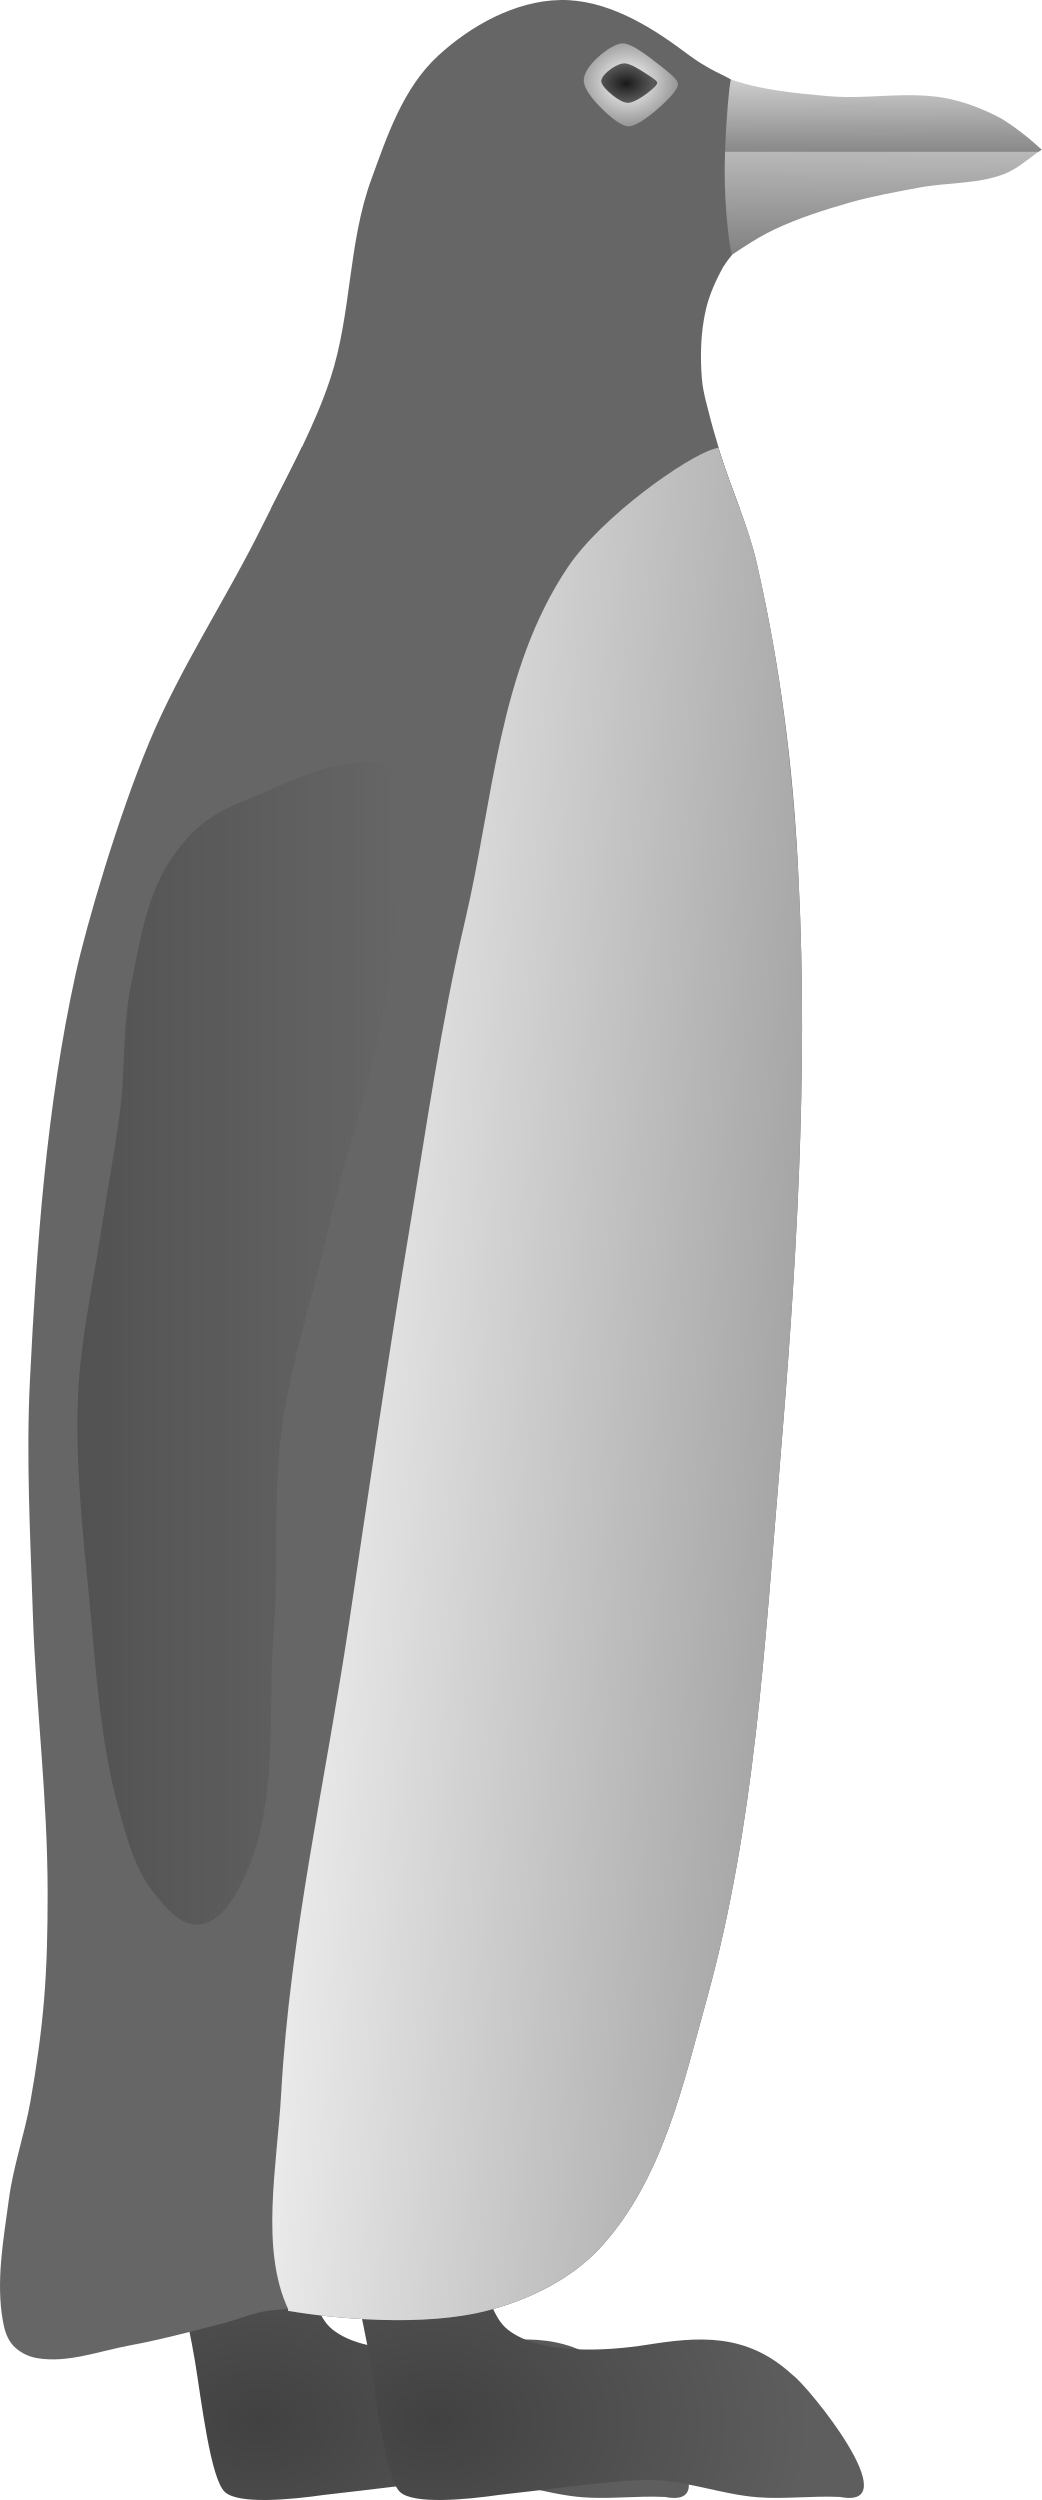
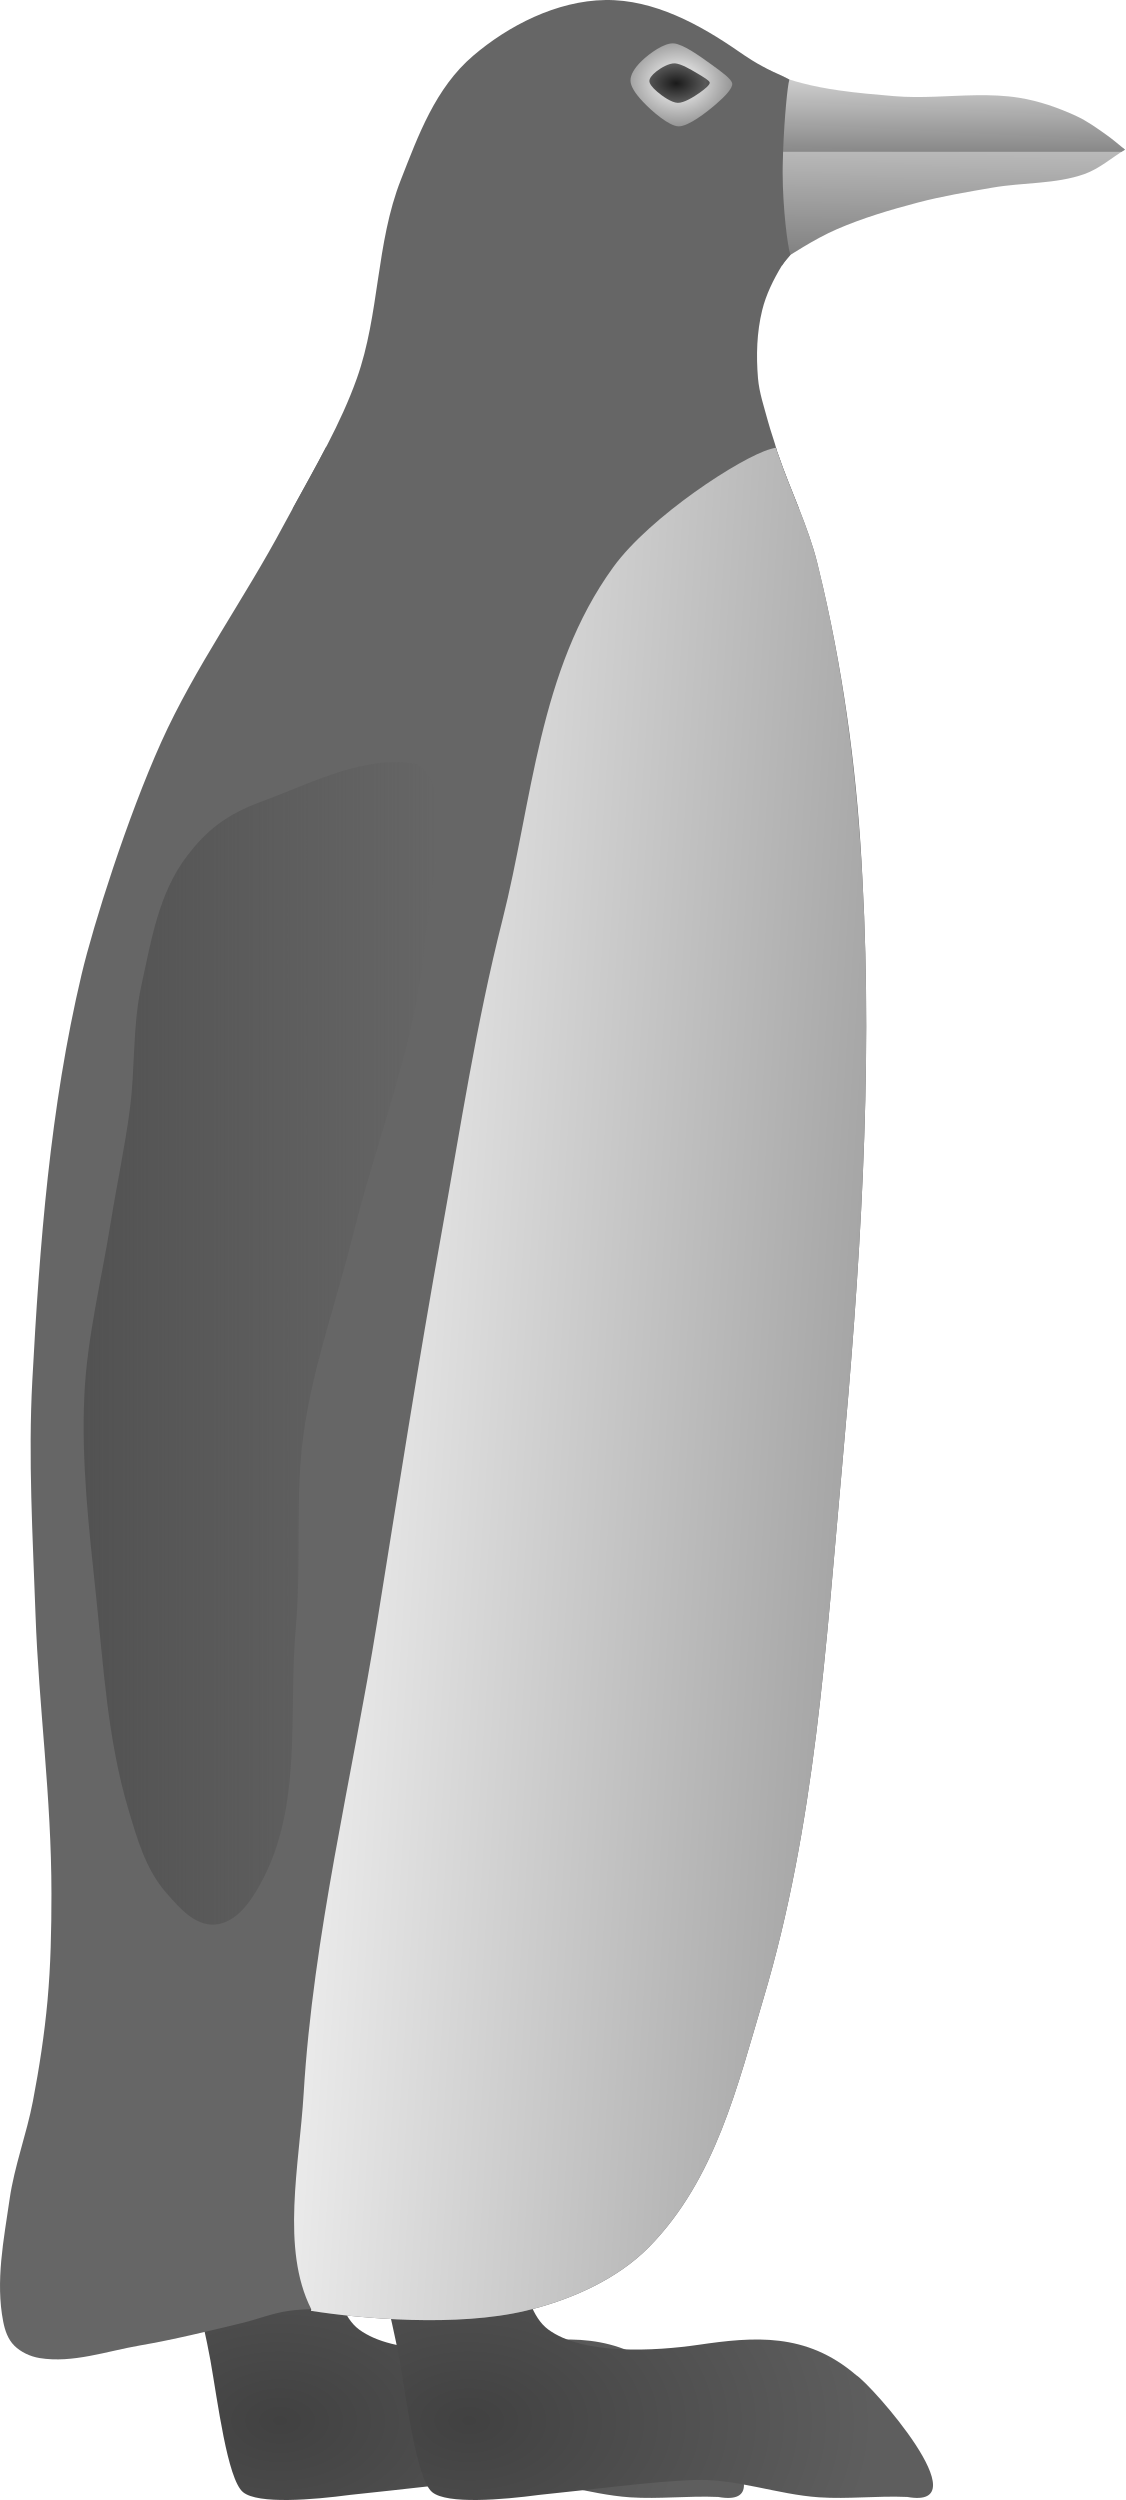
- <svg xmlns="http://www.w3.org/2000/svg" xmlns:xlink="http://www.w3.org/1999/xlink" version="1.2" viewBox="0 0 1889.783 4535.444" width="1889.783" height="4535.444" id="svg33">
+ <svg xmlns="http://www.w3.org/2000/svg" xmlns:xlink="http://www.w3.org/1999/xlink" version="1.2" viewBox="0 0 1700.805 3779.536" width="1700.805" height="3779.536" id="svg33">
  <defs id="defs11">
    <linearGradient id="linearGradient1104">
      <stop style="stop-color:#525252;stop-opacity:1;" offset="0" id="stop1100" />
      <stop style="stop-color:#525252;stop-opacity:0;" offset="1" id="stop1102" />
    </linearGradient>
    <radialGradient r="28.391" fy="414.263" fx="957.882" cy="414.263" cx="957.882" gradientTransform="matrix(2.455539,0.01583465,-0.005867,1.688055,-2252.757,-411.2994)" gradientUnits="userSpaceOnUse" id="radialGradient1100" xlink:href="#linearGradient1195" />
    <linearGradient id="linearGradient1195">
      <stop style="stop-color:#414141;stop-opacity:1;" offset="0" id="stop1191" />
      <stop style="stop-color:#5e5e5e;stop-opacity:1" offset="1" id="stop1193" />
    </linearGradient>
    <linearGradient y2="74.009" x2="500.797" y1="126.852" x1="500.491" gradientTransform="matrix(0.2925267,0,0,0.2666191,2000.733,161.5768)" gradientUnits="userSpaceOnUse" id="linearGradient1618" xlink:href="#linearGradient1411" />
    <linearGradient id="linearGradient1411">
      <stop style="stop-color:#737373;stop-opacity:1" offset="0" id="stop1407" />
      <stop style="stop-color:#bfbfbf;stop-opacity:1" offset="1" id="stop1409" />
    </linearGradient>
    <linearGradient y2="80.053" x2="505.154" y1="50.551" x1="505.07" gradientTransform="matrix(0.5628786,0,0,0.4828743,27.9578,-142.5808)" gradientUnits="userSpaceOnUse" id="linearGradient1616" xlink:href="#linearGradient1403" />
    <linearGradient id="linearGradient1403">
      <stop style="stop-color:#cccccc;stop-opacity:1" offset="0" id="stop1399" />
      <stop style="stop-color:#808080;stop-opacity:1" offset="1" id="stop1401" />
    </linearGradient>
    <radialGradient xlink:href="#linearGradient1195" id="radialGradient1620" gradientUnits="userSpaceOnUse" gradientTransform="matrix(2.455076,0.01583455,-0.00586588,1.68805,-2219.8,-411.2972)" cx="957.882" cy="414.263" fx="957.882" fy="414.263" r="28.391" />
    <filter style="color-interpolation-filters:sRGB" id="filter975-3-5-5-8-3-3" x="-1.3025163e-05" width="1" y="-8.9519112e-06" height="1">
      <feGaussianBlur stdDeviation="0.001" id="feGaussianBlur977-6-7-8-6-0-2" />
    </filter>
    <linearGradient y2="267.964" x2="2781.636" y1="253.283" x1="2528.007" gradientUnits="userSpaceOnUse" id="linearGradient1614" xlink:href="#linearGradient1211" />
    <linearGradient id="linearGradient1211">
      <stop style="stop-color:#fafafa;stop-opacity:1" offset="0" id="stop1207" />
      <stop style="stop-color:#8c8c8c;stop-opacity:1" offset="1" id="stop1209" />
    </linearGradient>
    <filter height="1" y="-3.1933694e-06" width="1" x="-1.194304e-05" id="filter975-3-5-5" style="color-interpolation-filters:sRGB">
      <feGaussianBlur id="feGaussianBlur977-6-7-8" stdDeviation="0.001" />
    </filter>
    <radialGradient r="4.934" fy="148.413" fx="431.379" cy="148.413" cx="431.379" gradientTransform="matrix(0.9360363,0,0,0.9372107,1335.049,-6.049578)" gradientUnits="userSpaceOnUse" id="radialGradient1610" xlink:href="#linearGradient1358" />
    <linearGradient id="linearGradient1358">
      <stop style="stop-color:#ffffff;stop-opacity:1" offset="0" id="stop1354" />
      <stop style="stop-color:#949494;stop-opacity:1" offset="1" id="stop1356" />
    </linearGradient>
    <radialGradient spreadMethod="reflect" r="2.615" fy="150.466" fx="431.219" cy="150.466" cx="431.219" gradientTransform="matrix(0.9360363,0,0,0.7405205,1335.049,21.75035)" gradientUnits="userSpaceOnUse" id="radialGradient1612" xlink:href="#linearGradient1312" />
    <linearGradient id="linearGradient1312">
      <stop style="stop-color:#1a1a1a;stop-opacity:1" offset="0" id="stop1308" />
      <stop style="stop-color:#595959;stop-opacity:1" offset="1" id="stop1310" />
    </linearGradient>
    <linearGradient xlink:href="#linearGradient1104" id="linearGradient1106" x1="63.127" y1="110.257" x2="124.127" y2="110.257" gradientUnits="userSpaceOnUse" />
  </defs>
  <style id="style13" />
-   <path d="m 119.015,158.541 c 1.148,11.186 1.783,22.542 4.955,33.402 1.312,4.491 2.618,9.251 5.76,12.923 1.864,2.178 4.31,5.128 7.343,4.909 3.337,-0.24 5.585,-3.758 7.035,-6.49 6.382,-12.019 4.148,-26.425 5.304,-39.72 0.889,-10.224 -0.19,-20.573 1.249,-30.745 1.467,-10.366 5.024,-20.401 7.494,-30.61 3.671,-15.178 9.656,-30.037 10.886,-45.558 1.582,-12.28 4.297,-24.25 -1.187,-27.659 -7.723,-1.562 -15.897,2.869 -23.377,5.717 -5.849,2.135 -8.762,4.773 -11.547,8.487 -4.384,5.847 -5.511,13.294 -7.009,20.231 -1.363,6.314 -0.933,12.845 -1.75,19.236 -0.755,5.912 -1.987,11.767 -2.911,17.66 -1.413,9.012 -3.615,17.967 -4.028,27.062 -0.472,10.39 0.719,20.8 1.782,31.154 z" style="display:inline;mix-blend-mode:normal;fill:#525252;fill-opacity:1;stroke:none;stroke-width:1.536;stroke-linecap:butt;stroke-linejoin:miter;stroke-miterlimit:4;stroke-dasharray:none;stroke-opacity:1;image-rendering:optimizeQuality" id="Flipper_Back" transform="matrix(9.772092,0,0,10.1309,-476.4204,1320.129)" />
-   <path style="display:inline;mix-blend-mode:normal;fill:url(#radialGradient1100);fill-opacity:1;stroke:none;stroke-width:4.104;stroke-linecap:butt;stroke-linejoin:miter;stroke-miterlimit:4;stroke-dasharray:none;stroke-opacity:1;image-rendering:optimizeQuality" d="m 84.92,292.346 c 1.24,7.271 2.914,21.29 5.605,23.622 2.558,2.219 12.136,1.362 18.377,0.499 9.294,-0.969 19.316,-2.406 26.683,-2.675 7.265,-0.265 14.266,2.601 21.465,3.105 5.047,0.353 9.914,-0.303 15.171,-0.064 12.836,2.377 -6.123,-20.077 -8.812,-21.827 -8.597,-7.693 -17.594,-6.86 -27.101,-5.418 -7.387,1.121 -19.816,1.892 -25.829,-2.742 -2.769,-2.134 -3.833,-6.682 -4.867,-10.781 -3.707,-14.702 6.335,-34.033 2.326,-46.525 -3.494,-9.282 -7.844,-8.394 -13.521,-7.457 -8.386,1.384 -13.049,5.052 -15.991,11.408 -4.107,8.874 0,20.147 1.02,30.111 1.08,9.728 4.137,20.911 5.473,28.745 z" id="Foot_Back" transform="matrix(9.772092,0,0,10.1309,-476.4204,1320.129)" />
-   <path id="Beak_Lower" style="display:inline;mix-blend-mode:normal;fill:url(#linearGradient1618);fill-opacity:1;stroke:none;stroke-width:0.987;stroke-linecap:butt;stroke-linejoin:miter;stroke-miterlimit:4;stroke-dasharray:none;stroke-opacity:1;image-rendering:optimizeQuality" d="m 2125.003,182.083 c -0.317,2.099 0.436,5.086 1.81,7.268 1.501,2.383 3.742,4.244 6.136,4.335 0.168,-0.326 0.519,-0.784 0.642,-0.948 0.041,-0.053 0.067,-0.091 0.089,-0.119 0,-0.002 0.01,-0.007 0.014,-0.01 0.334,-0.241 0.677,-0.488 1.028,-0.732 0.921,-0.642 1.898,-1.273 2.904,-1.779 2.207,-1.11 4.562,-1.919 6.924,-2.639 2.077,-0.633 4.217,-1.041 6.346,-1.469 2.593,-0.521 5.372,-0.334 7.822,-1.336 1.301,-0.532 2.353,-1.642 3.473,-2.416 l -0.16,-0.154 h -28.93 -0.059 v -5.3e-4 -5.4e-4 l -8.025,6e-5 z" transform="matrix(19.6957,0,0,18.3481,-40696.063,-3072.197)" />
-   <path id="Beak_Upper" style="display:inline;opacity:1;mix-blend-mode:normal;fill:url(#linearGradient1616);fill-opacity:1;stroke:none;stroke-width:1.843;stroke-linecap:butt;stroke-linejoin:miter;stroke-miterlimit:4;stroke-dasharray:none;stroke-opacity:1;image-rendering:optimizeQuality" d="m 267.188,-105.435 h 0.026 l 16.176,-9.6e-4 v 0 h 0.083 l 58.06,9.4e-4 0.6,-0.396 c -1.07,-0.916 -2.117,-1.853 -3.258,-2.693 -1.629,-1.198 -3.259,-2.433 -5.115,-3.324 -3.067,-1.473 -6.362,-2.685 -9.78,-3.261 -2.468,-0.416 -4.97,-0.5 -7.486,-0.461 -4.681,0.073 -9.41,0.573 -14.058,0.161 -3.171,-0.281 -6.371,-0.561 -9.524,-1.037 -2.145,-0.323 -4.267,-0.736 -6.343,-1.302 -0.687,-0.187 -1.37,-0.391 -2.046,-0.614 -0.02,-0.005 -0.034,-0.009 -0.05,-0.015 -0.149,-0.042 -0.264,-0.145 -0.39,-0.213 -1.267,-0.682 -2.154,-1.002 -3.188,-1.569 -3.423,0.675 -9.95,5.096 -13.713,14.723 z" transform="matrix(9.772092,0,0,10.1309,-1453.63,1343.591)" />
-   <path id="Foot_Front" d="m 117.436,292.346 c 1.23,7.271 2.915,21.29 5.604,23.622 2.559,2.219 12.134,1.362 18.374,0.499 9.292,-0.969 19.313,-2.406 26.678,-2.675 7.265,-0.265 14.265,2.601 21.462,3.105 5.047,0.353 9.913,-0.303 15.168,-0.065 12.835,2.377 -6.123,-20.077 -8.81,-21.827 -8.597,-7.693 -17.59,-6.86 -27.094,-5.418 -7.386,1.121 -19.814,1.892 -25.824,-2.742 -2.769,-2.134 -3.834,-6.682 -4.867,-10.781 -3.705,-14.702 6.334,-34.033 2.327,-46.525 -3.495,-9.282 -7.844,-8.394 -13.518,-7.457 -8.383,1.384 -13.047,5.052 -15.988,11.408 -4.106,8.874 -0.088,20.147 1.018,30.111 1.082,9.728 4.135,20.911 5.472,28.745 z" style="display:inline;mix-blend-mode:normal;fill:url(#radialGradient1620);fill-opacity:1;stroke:none;stroke-width:4.103;stroke-linecap:butt;stroke-linejoin:miter;stroke-miterlimit:4;stroke-dasharray:none;stroke-opacity:1;image-rendering:optimizeQuality" transform="matrix(9.772092,0,0,10.1309,-476.4204,1320.129)" />
-   <path id="Head_Base" style="display:inline;mix-blend-mode:normal;fill:#666666;fill-opacity:1;stroke:none;stroke-width:3.551;stroke-linecap:butt;stroke-linejoin:miter;stroke-miterlimit:4;stroke-dasharray:none;stroke-opacity:1;filter:url(#filter975-3-5-5-8-3-3);image-rendering:optimizeQuality" d="m 1153.939,17.828 c -15.899,0.265 -31.584,9.662 -42.928,20.805 -12.338,12.119 -17.858,29.915 -23.459,46.277 -8.174,23.88 -6.878,50.237 -14.332,74.352 -5.208,16.846 -13.252,32.661 -20.83,48.613 0,0 54.796,49.133 82.193,49.133 27.398,0 82.193,-49.133 82.193,-49.133 -2.3,-6.72 -4.737,-13.428 -6.746,-20.209 -0.289,-0.914 -0.534,-1.622 -0.679,-2.43 -0.105,-0.905 -1.846,-6.581 -2.619,-9.908 -1.247,-5.365 -2.858,-10.706 -3.256,-16.199 -0.612,-8.459 -0.399,-17.112 1.371,-25.406 1.244,-5.833 3.64,-11.424 6.412,-16.705 0.757,-1.443 2.731,-3.971 2.762,-4.037 0,0 -0.041,-0.164 -0.117,-0.412 -0.761,-2.49 -2.418,-16.821 -2.418,-30.373 0,-0.798 0.01,-1.593 0.018,-2.383 0.027,-1.745 0.068,-3.507 0.123,-5.258 0.398,-12.677 1.458,-24.836 2.004,-26.799 0.035,-0.147 0.048,-0.163 0.023,-0.205 -0.251,-0.156 -0.494,-0.304 -0.731,-0.445 -2.375,-1.424 -4.039,-2.092 -5.979,-3.275 -2.71,-1.653 -4.261,-2.539 -7.891,-5.336 -0.579,-0.446 -1.19,-0.926 -1.842,-1.445 -12.512,-9.974 -27.493,-19.484 -43.273,-19.221 z" transform="matrix(5.173345,0,0,4.854601,-4952.745,-86.51219)" />
-   <g id="Front_Eye" style="display:inline" transform="matrix(9.772092,0,0,10.1309,500.7884,1320.129)">
+   <path d="m 119.015,158.541 c 1.148,11.186 1.783,22.542 4.955,33.402 1.312,4.491 2.618,9.251 5.76,12.923 1.864,2.178 4.31,5.128 7.343,4.909 3.337,-0.24 5.585,-3.758 7.035,-6.49 6.382,-12.019 4.148,-26.425 5.304,-39.72 0.889,-10.224 -0.19,-20.573 1.249,-30.745 1.467,-10.366 5.024,-20.401 7.494,-30.61 3.671,-15.178 9.656,-30.037 10.886,-45.558 1.582,-12.28 4.297,-24.25 -1.187,-27.659 -7.723,-1.562 -15.897,2.869 -23.377,5.717 -5.849,2.135 -8.762,4.773 -11.547,8.487 -4.384,5.847 -5.511,13.294 -7.009,20.231 -1.363,6.314 -0.933,12.845 -1.75,19.236 -0.755,5.912 -1.987,11.767 -2.911,17.66 -1.413,9.012 -3.615,17.967 -4.028,27.062 -0.472,10.39 0.719,20.8 1.782,31.154 z" style="display:inline;mix-blend-mode:normal;fill:#525252;fill-opacity:1;stroke:none;stroke-width:1.536;stroke-linecap:butt;stroke-linejoin:miter;stroke-miterlimit:4;stroke-dasharray:none;stroke-opacity:1;image-rendering:optimizeQuality" id="Flipper_Back" transform="matrix(8.794889,0,0,8.44242,-428.7787,1100.108)" />
+   <path style="display:inline;mix-blend-mode:normal;fill:url(#radialGradient1100);fill-opacity:1;stroke:none;stroke-width:4.104;stroke-linecap:butt;stroke-linejoin:miter;stroke-miterlimit:4;stroke-dasharray:none;stroke-opacity:1;image-rendering:optimizeQuality" d="m 84.92,292.346 c 1.24,7.271 2.914,21.29 5.605,23.622 2.558,2.219 12.136,1.362 18.377,0.499 9.294,-0.969 19.316,-2.406 26.683,-2.675 7.265,-0.265 14.266,2.601 21.465,3.105 5.047,0.353 9.914,-0.303 15.171,-0.064 12.836,2.377 -6.123,-20.077 -8.812,-21.827 -8.597,-7.693 -17.594,-6.86 -27.101,-5.418 -7.387,1.121 -19.816,1.892 -25.829,-2.742 -2.769,-2.134 -3.833,-6.682 -4.867,-10.781 -3.707,-14.702 6.335,-34.033 2.326,-46.525 -3.494,-9.282 -7.844,-8.394 -13.521,-7.457 -8.386,1.384 -13.049,5.052 -15.991,11.408 -4.107,8.874 0,20.147 1.02,30.111 1.08,9.728 4.137,20.911 5.473,28.745 z" id="Foot_Back" transform="matrix(8.794889,0,0,8.44242,-428.7787,1100.108)" />
+   <path id="Beak_Lower" style="display:inline;mix-blend-mode:normal;fill:url(#linearGradient1618);fill-opacity:1;stroke:none;stroke-width:0.987;stroke-linecap:butt;stroke-linejoin:miter;stroke-miterlimit:4;stroke-dasharray:none;stroke-opacity:1;image-rendering:optimizeQuality" d="m 2125.003,182.083 c -0.317,2.099 0.436,5.086 1.81,7.268 1.501,2.383 3.742,4.244 6.136,4.335 0.168,-0.326 0.519,-0.784 0.642,-0.948 0.041,-0.053 0.067,-0.091 0.089,-0.119 0,-0.002 0.01,-0.007 0.014,-0.01 0.334,-0.241 0.677,-0.488 1.028,-0.732 0.921,-0.642 1.898,-1.273 2.904,-1.779 2.207,-1.11 4.562,-1.919 6.924,-2.639 2.077,-0.633 4.217,-1.041 6.346,-1.469 2.593,-0.521 5.372,-0.334 7.822,-1.336 1.301,-0.532 2.353,-1.642 3.473,-2.416 l -0.16,-0.154 h -28.93 -0.059 v -5.3e-4 -5.4e-4 l -8.025,6e-5 z" transform="matrix(17.72614,0,0,15.29008,-36626.482,-2560.164)" />
+   <path id="Beak_Upper" style="display:inline;opacity:1;mix-blend-mode:normal;fill:url(#linearGradient1616);fill-opacity:1;stroke:none;stroke-width:1.843;stroke-linecap:butt;stroke-linejoin:miter;stroke-miterlimit:4;stroke-dasharray:none;stroke-opacity:1;image-rendering:optimizeQuality" d="m 267.188,-105.435 h 0.026 l 16.176,-9.6e-4 v 0 h 0.083 l 58.06,9.4e-4 0.6,-0.396 c -1.07,-0.916 -2.117,-1.853 -3.258,-2.693 -1.629,-1.198 -3.259,-2.433 -5.115,-3.324 -3.067,-1.473 -6.362,-2.685 -9.78,-3.261 -2.468,-0.416 -4.97,-0.5 -7.486,-0.461 -4.681,0.073 -9.41,0.573 -14.058,0.161 -3.171,-0.281 -6.371,-0.561 -9.524,-1.037 -2.145,-0.323 -4.267,-0.736 -6.343,-1.302 -0.687,-0.187 -1.37,-0.391 -2.046,-0.614 -0.02,-0.005 -0.034,-0.009 -0.05,-0.015 -0.149,-0.042 -0.264,-0.145 -0.39,-0.213 -1.267,-0.682 -2.154,-1.002 -3.188,-1.569 -3.423,0.675 -9.95,5.096 -13.713,14.723 z" transform="matrix(8.794889,0,0,8.44242,-1308.268,1119.659)" />
+   <path id="Foot_Front" d="m 117.436,292.346 c 1.23,7.271 2.915,21.29 5.604,23.622 2.559,2.219 12.134,1.362 18.374,0.499 9.292,-0.969 19.313,-2.406 26.678,-2.675 7.265,-0.265 14.265,2.601 21.462,3.105 5.047,0.353 9.913,-0.303 15.168,-0.065 12.835,2.377 -6.123,-20.077 -8.81,-21.827 -8.597,-7.693 -17.59,-6.86 -27.094,-5.418 -7.386,1.121 -19.814,1.892 -25.824,-2.742 -2.769,-2.134 -3.834,-6.682 -4.867,-10.781 -3.705,-14.702 6.334,-34.033 2.327,-46.525 -3.495,-9.282 -7.844,-8.394 -13.518,-7.457 -8.383,1.384 -13.047,5.052 -15.988,11.408 -4.106,8.874 -0.088,20.147 1.018,30.111 1.082,9.728 4.135,20.911 5.472,28.745 z" style="display:inline;mix-blend-mode:normal;fill:url(#radialGradient1620);fill-opacity:1;stroke:none;stroke-width:4.103;stroke-linecap:butt;stroke-linejoin:miter;stroke-miterlimit:4;stroke-dasharray:none;stroke-opacity:1;image-rendering:optimizeQuality" transform="matrix(8.794889,0,0,8.44242,-428.7787,1100.108)" />
+   <path id="Head_Base" style="display:inline;mix-blend-mode:normal;fill:#666666;fill-opacity:1;stroke:none;stroke-width:3.551;stroke-linecap:butt;stroke-linejoin:miter;stroke-miterlimit:4;stroke-dasharray:none;stroke-opacity:1;filter:url(#filter975-3-5-5-8-3-3);image-rendering:optimizeQuality" d="m 1153.939,17.828 c -15.899,0.265 -31.584,9.662 -42.928,20.805 -12.338,12.119 -17.858,29.915 -23.459,46.277 -8.174,23.88 -6.878,50.237 -14.332,74.352 -5.208,16.846 -13.252,32.661 -20.83,48.613 0,0 54.796,49.133 82.193,49.133 27.398,0 82.193,-49.133 82.193,-49.133 -2.3,-6.72 -4.737,-13.428 -6.746,-20.209 -0.289,-0.914 -0.534,-1.622 -0.679,-2.43 -0.105,-0.905 -1.846,-6.581 -2.619,-9.908 -1.247,-5.365 -2.858,-10.706 -3.256,-16.199 -0.612,-8.459 -0.399,-17.112 1.371,-25.406 1.244,-5.833 3.64,-11.424 6.412,-16.705 0.757,-1.443 2.731,-3.971 2.762,-4.037 0,0 -0.041,-0.164 -0.117,-0.412 -0.761,-2.49 -2.418,-16.821 -2.418,-30.373 0,-0.798 0.01,-1.593 0.018,-2.383 0.027,-1.745 0.068,-3.507 0.123,-5.258 0.398,-12.677 1.458,-24.836 2.004,-26.799 0.035,-0.147 0.048,-0.163 0.023,-0.205 -0.251,-0.156 -0.494,-0.304 -0.731,-0.445 -2.375,-1.424 -4.039,-2.092 -5.979,-3.275 -2.71,-1.653 -4.261,-2.539 -7.891,-5.336 -0.579,-0.446 -1.19,-0.926 -1.842,-1.445 -12.512,-9.974 -27.493,-19.484 -43.273,-19.221 z" transform="matrix(4.656014,0,0,4.045501,-4457.474,-72.09349)" />
+   <g id="Front_Eye" style="display:inline" transform="matrix(8.794889,0,0,8.44242,450.7099,1100.108)">
    <path id="Eye_Base" d="m 1738.492,129.049 c -0.796,-0.09 -2.056,1.06 -2.675,1.804 -0.619,0.744 -0.94,1.451 -0.938,2.021 0,0.571 0.359,1.31 1.063,2.232 0.704,0.921 2.168,2.521 2.966,2.509 0.798,-0.011 2.259,-1.403 3.073,-2.274 0.814,-0.871 1.418,-1.684 1.367,-2.149 -0.051,-0.465 -0.876,-1.199 -1.773,-2.002 -0.898,-0.803 -2.288,-2.051 -3.083,-2.141 z" style="display:inline;fill:url(#radialGradient1610);fill-opacity:1;stroke:none;stroke-width:1.084;stroke-linecap:round;stroke-linejoin:round;stroke-miterlimit:4;stroke-dasharray:none;stroke-opacity:1;image-rendering:optimizeQuality" transform="matrix(2.065372,0,0,1.734839,-3526.043,-346.4167)" />
    <path style="display:inline;fill:url(#radialGradient1612);fill-opacity:1;stroke:none;stroke-width:0.656;stroke-linecap:butt;stroke-linejoin:round;stroke-miterlimit:4;stroke-dasharray:none;stroke-opacity:1" d="m 1738.593,131.114 c -0.508,-0.044 -1.209,0.481 -1.579,0.849 -0.37,0.368 -0.559,0.709 -0.562,0.97 -0,0.261 0.225,0.649 0.638,1.091 0.413,0.443 1.195,1.145 1.723,1.163 0.527,0.018 1.353,-0.628 1.835,-1.051 0.482,-0.423 0.857,-0.838 0.827,-1.046 -0.03,-0.209 -0.535,-0.578 -1.063,-0.967 -0.529,-0.389 -1.31,-0.965 -1.818,-1.009 z" id="Eye_Cornea" transform="matrix(2.065372,0,0,1.734839,-3526.043,-346.4167)" />
  </g>
-   <g id="Torso" style="display:inline" transform="matrix(9.772092,0,0,10.1309,-476.4174,1343.592)">
+   <g id="Torso" style="display:inline" transform="matrix(8.794889,0,0,8.44242,-428.776,1119.66)">
    <path id="Torso_Back" style="display:inline;opacity:1;mix-blend-mode:normal;fill:#666666;fill-opacity:1;stroke:none;stroke-width:3.551;stroke-linecap:butt;stroke-linejoin:miter;stroke-miterlimit:4;stroke-dasharray:none;stroke-opacity:1;filter:url(#filter975-3-5-5-8-3-3);image-rendering:optimizeQuality" d="M 1020.283,184.82 H 874.307 c -3.493,7.738 -7.229,15.383 -10.873,23.055 h -0.002 c -0.991,2.086 -2,4.17 -2.967,6.264 -12.606,27.308 -28.762,52.999 -39.717,81.023 -10.982,28.094 -22.023,68.171 -25.846,86.754 -10.254,49.853 -13.639,101.024 -16.01,151.875 -1.354,29.052 0.142,58.175 1.033,87.244 1.07,34.882 5.173,68.009 5.18,104.566 0,13.272 -0.23,26.566 -1.273,39.797 -0.996,12.621 -2.678,25.195 -4.754,37.684 -2.036,12.252 -6,24.163 -7.545,36.486 -1.903,15.186 -4.654,30.779 -2.086,45.867 0.541,3.181 1.488,6.554 3.615,8.98 2.065,2.356 5.105,4.042 8.184,4.619 10.772,2.018 21.79,-2.57 32.541,-4.699 11.168,-2.211 22.138,-5.341 33.113,-8.369 5.133,-1.416 10.044,-3.753 15.305,-4.58 2.402,-0.378 4.812,-0.562 7.24,-0.602 0.04,0.217 -0.187,0.579 0.014,0.615 16.143,2.918 47.338,6.114 69.754,-0.064 14.919,-4.112 29.837,-11.985 39.893,-23.748 21.682,-25.364 28.813,-60.638 37.205,-92.934 16.805,-64.669 20.255,-132.212 25.523,-198.82 5.764,-72.868 10.024,-146.17 6.621,-219.186 -0.01,-0.108 -0.011,-0.216 -0.016,-0.324 -1.472,-36.426 -5.579,-72.887 -12.713,-108.645 -0.63,-3.17 -1.277,-6.334 -1.959,-9.492 -1.477,-6.841 -3.646,-13.582 -5.949,-20.311 0,0 0,-0.002 0,-0.002 -2.3,-6.72 -4.736,-13.428 -6.746,-20.209 -0.289,-0.914 -0.535,-1.622 -0.68,-2.43 0,-0.038 -0.099,-0.362 -0.109,-0.416 z" transform="matrix(0.5294,0,0,0.4791874,-358.0385,-141.1626)" />
    <path id="Torso_Belly" style="display:inline;mix-blend-mode:normal;fill:url(#linearGradient1614);fill-opacity:1;stroke:none;stroke-width:2.832;stroke-linecap:butt;stroke-linejoin:miter;stroke-miterlimit:4;stroke-dasharray:none;stroke-opacity:1;filter:url(#filter975-3-5-5);image-rendering:optimizeQuality" d="m 2681.124,197.839 c -9.087,2.896 -37.645,24.071 -49.2,42.302 -23.43,36.968 -25.26,83.765 -34.725,126.421 -8.159,36.772 -13.099,74.18 -18.96,111.381 -7.332,46.54 -13.707,93.224 -20.268,139.877 -7.914,56.275 -20.053,112.177 -23.036,168.92 -1.351,25.689 -7.187,55.523 2.353,77.137 0.129,0.185 -0.192,0.626 0.024,0.665 15.578,2.796 45.682,5.859 67.314,-0.061 14.397,-3.94 28.791,-11.485 38.495,-22.757 20.923,-24.305 27.804,-58.108 35.903,-89.055 16.217,-61.97 19.547,-126.692 24.631,-190.521 5.562,-69.827 9.672,-140.07 6.388,-210.038 -1.788,-38.091 -6.072,-76.255 -14.172,-113.518 -2.849,-13.104 -8.369,-25.825 -12.25,-38.83 -0.279,-0.876 -0.515,-1.554 -0.656,-2.328 -0.028,-0.204 -1.01,0.122 -1.841,0.405 z" transform="matrix(0.5486034,0,0,0.5000569,-1289.725,-151.1277)" />
  </g>
-   <path id="Flipper_Front" style="display:inline;mix-blend-mode:normal;fill:url(#linearGradient1106);fill-opacity:1;stroke:none;stroke-width:1.75;stroke-linecap:butt;stroke-linejoin:miter;stroke-miterlimit:4;stroke-dasharray:none;stroke-opacity:1;image-rendering:optimizeQuality" d="m 65.26,155.444 c 1.296,12.855 2.01,25.9 5.598,38.394 1.481,5.155 2.937,10.62 6.506,14.855 2.098,2.489 4.847,5.892 8.295,5.643 3.804,-0.274 6.312,-4.338 7.947,-7.459 7.253,-13.848 4.686,-30.375 5.992,-45.655 1.004,-11.752 -0.216,-23.644 1.411,-35.339 1.657,-11.909 5.676,-23.45 8.465,-35.184 4.147,-17.446 10.909,-34.525 12.297,-52.366 1.787,-14.115 4.854,-27.873 -1.341,-31.792 -8.724,-1.795 -17.958,3.298 -26.407,6.572 -6.607,2.454 -9.907,5.512 -13.043,9.755 -4.983,6.742 -6.227,15.288 -7.918,23.254 -1.541,7.261 -1.054,14.764 -1.977,22.11 -0.853,6.795 -2.244,13.526 -3.288,20.299 -1.597,10.359 -4.083,20.655 -4.55,31.106 -0.533,11.942 0.812,23.907 2.013,35.809 z" transform="matrix(9.772092,0,0,10.1309,-476.4204,1320.129)" />
+   <path id="Flipper_Front" style="display:inline;mix-blend-mode:normal;fill:url(#linearGradient1106);fill-opacity:1;stroke:none;stroke-width:1.75;stroke-linecap:butt;stroke-linejoin:miter;stroke-miterlimit:4;stroke-dasharray:none;stroke-opacity:1;image-rendering:optimizeQuality" d="m 65.26,155.444 c 1.296,12.855 2.01,25.9 5.598,38.394 1.481,5.155 2.937,10.62 6.506,14.855 2.098,2.489 4.847,5.892 8.295,5.643 3.804,-0.274 6.312,-4.338 7.947,-7.459 7.253,-13.848 4.686,-30.375 5.992,-45.655 1.004,-11.752 -0.216,-23.644 1.411,-35.339 1.657,-11.909 5.676,-23.45 8.465,-35.184 4.147,-17.446 10.909,-34.525 12.297,-52.366 1.787,-14.115 4.854,-27.873 -1.341,-31.792 -8.724,-1.795 -17.958,3.298 -26.407,6.572 -6.607,2.454 -9.907,5.512 -13.043,9.755 -4.983,6.742 -6.227,15.288 -7.918,23.254 -1.541,7.261 -1.054,14.764 -1.977,22.11 -0.853,6.795 -2.244,13.526 -3.288,20.299 -1.597,10.359 -4.083,20.655 -4.55,31.106 -0.533,11.942 0.812,23.907 2.013,35.809 z" transform="matrix(8.794889,0,0,8.44242,-428.7787,1100.108)" />
</svg>
